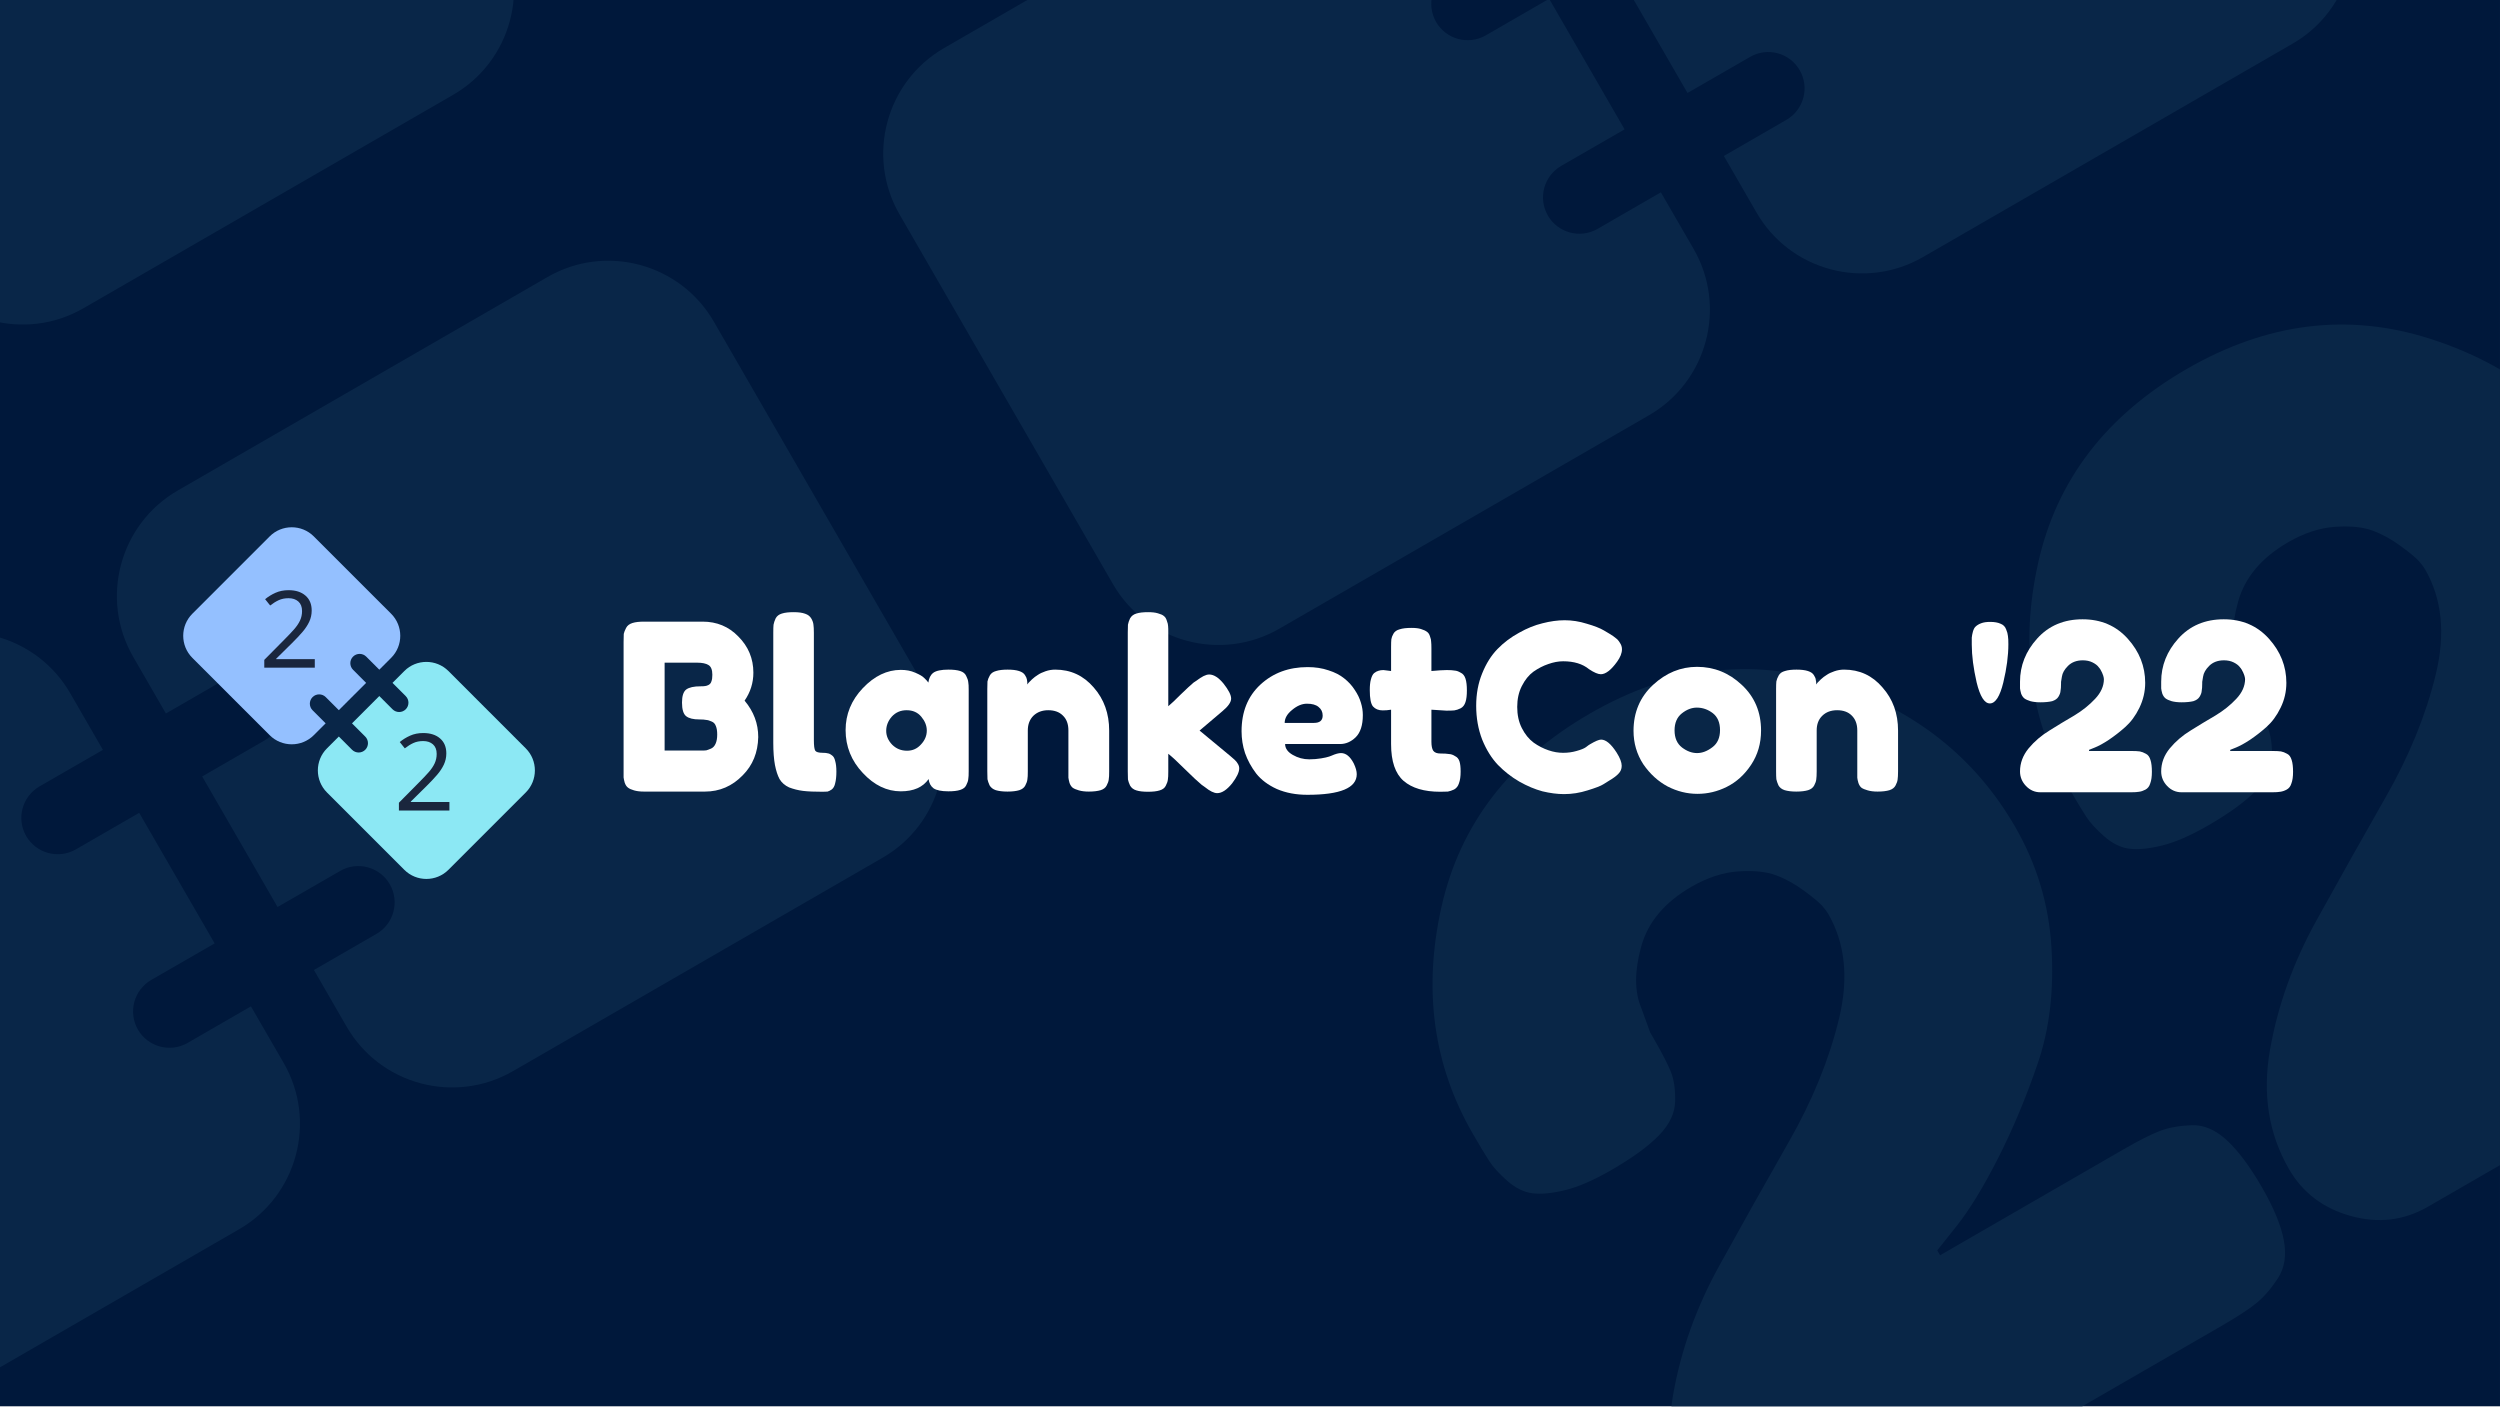
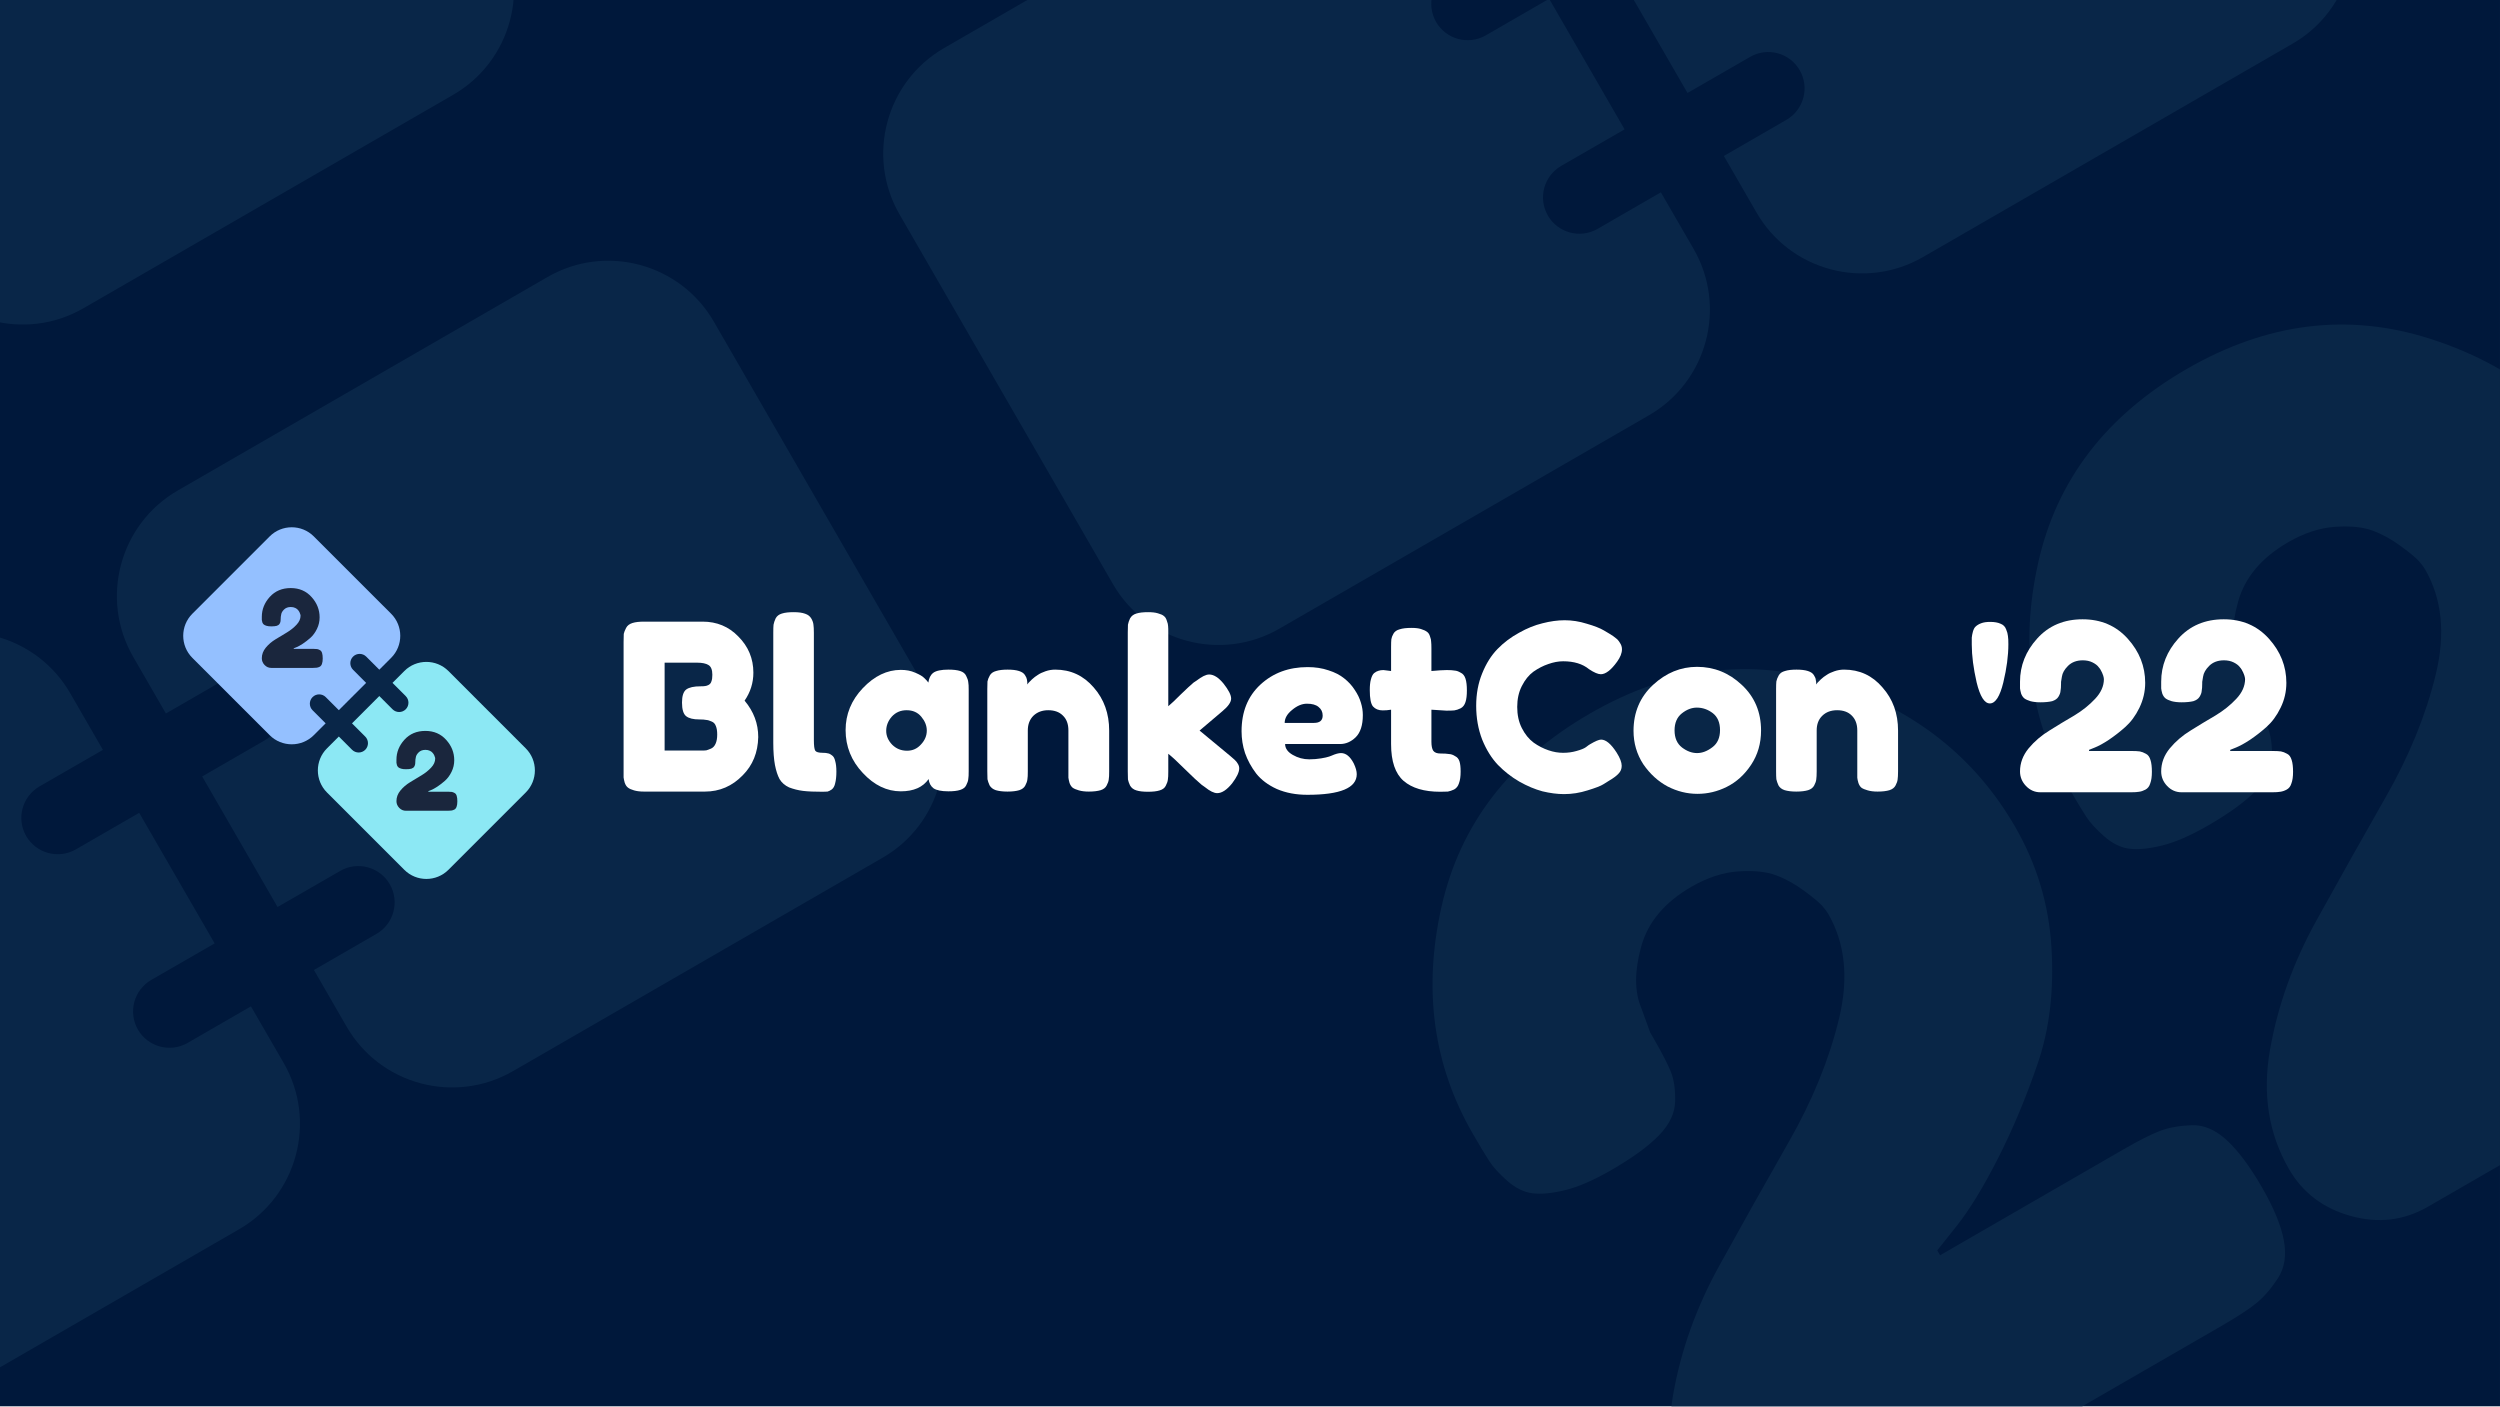
<svg xmlns="http://www.w3.org/2000/svg" width="100%" height="100%" viewBox="0 0 1920 1080" version="1.1" xml:space="preserve" style="fill-rule:evenodd;clip-rule:evenodd;stroke-linejoin:round;stroke-miterlimit:2;">
  <g transform="matrix(1,0,0,1,0,-9600)">
    <g id="bc22-background-lockup" transform="matrix(1.78857,0,0,2.07692,2.06057e-13,6793.58)">
      <rect x="0" y="1351.24" width="1073.48" height="520" style="fill:rgb(0,24,59);" />
      <clipPath id="_clip1">
        <rect x="0" y="1351.24" width="1073.48" height="520" />
      </clipPath>
      <g clip-path="url(#_clip1)">
        <g transform="matrix(0.965926,0.222886,-0.300545,0.965926,571.562,-342.766)">
          <g transform="matrix(2.31208e-16,3.25169,-3.77592,1.99109e-16,441.598,1332.51)">
            <path d="M104.25,69.91L98.99,75.17L93.18,69.36C91.57,67.75 88.95,67.75 87.34,69.36C85.72,70.98 85.72,73.59 87.34,75.21L93.14,81.02L81.02,93.14L75.21,87.33C73.6,85.72 70.98,85.72 69.37,87.33C67.75,88.95 67.75,91.56 69.37,93.18L75.17,98.98L69.91,104.24C64.51,109.64 55.73,109.64 50.33,104.24L16,69.91C10.6,64.51 10.6,55.73 16,50.33L50.33,16C55.73,10.6 64.51,10.6 69.91,16L104.24,50.33C109.64,55.73 109.65,64.51 104.25,69.91Z" style="fill:rgb(140,232,244);fill-opacity:0.07;fill-rule:nonzero;" />
          </g>
          <g transform="matrix(2.31208e-16,3.25169,-3.77592,1.99109e-16,441.598,1332.51)">
            <path d="M164,129.67L129.67,164C124.27,169.4 115.49,169.4 110.09,164L75.76,129.67C70.36,124.27 70.36,115.49 75.76,110.09L81.02,104.83L86.9,110.72C87.71,111.52 88.77,111.93 89.83,111.93C90.89,111.93 91.94,111.52 92.75,110.72C94.36,109.1 94.36,106.48 92.75,104.87L86.87,98.99L98.99,86.86L104.87,92.75C105.68,93.55 106.74,93.96 107.8,93.96C108.86,93.96 109.91,93.55 110.72,92.75C112.33,91.13 112.33,88.51 110.72,86.9L104.84,81.02L110.09,75.76C115.49,70.36 124.27,70.36 129.67,75.76L164,110.09C169.4,115.49 169.4,124.27 164,129.67Z" style="fill:rgb(140,232,244);fill-opacity:0.07;fill-rule:nonzero;" />
          </g>
        </g>
        <g transform="matrix(1.32139,0.304908,-0.411146,1.32139,586.691,-619.983)">
          <g transform="matrix(1.69012e-16,2.37697,-2.76017,1.45547e-16,400.28,1483.44)">
            <path d="M104.25,69.91L98.99,75.17L93.18,69.36C91.57,67.75 88.95,67.75 87.34,69.36C85.72,70.98 85.72,73.59 87.34,75.21L93.14,81.02L81.02,93.14L75.21,87.33C73.6,85.72 70.98,85.72 69.37,87.33C67.75,88.95 67.75,91.56 69.37,93.18L75.17,98.98L69.91,104.24C64.51,109.64 55.73,109.64 50.33,104.24L16,69.91C10.6,64.51 10.6,55.73 16,50.33L50.33,16C55.73,10.6 64.51,10.6 69.91,16L104.24,50.33C109.64,55.73 109.65,64.51 104.25,69.91Z" style="fill:rgb(140,232,244);fill-opacity:0.07;fill-rule:nonzero;" />
          </g>
          <g transform="matrix(1.69012e-16,2.37697,-2.76017,1.45547e-16,400.28,1483.44)">
            <path d="M164,129.67L129.67,164C124.27,169.4 115.49,169.4 110.09,164L75.76,129.67C70.36,124.27 70.36,115.49 75.76,110.09L81.02,104.83L86.9,110.72C87.71,111.52 88.77,111.93 89.83,111.93C90.89,111.93 91.94,111.52 92.75,110.72C94.36,109.1 94.36,106.48 92.75,104.87L86.87,98.99L98.99,86.86L104.87,92.75C105.68,93.55 106.74,93.96 107.8,93.96C108.86,93.96 109.91,93.55 110.72,92.75C112.33,91.13 112.33,88.51 110.72,86.9L104.84,81.02L110.09,75.76C115.49,70.36 124.27,70.36 129.67,75.76L164,110.09C169.4,115.49 169.4,124.27 164,129.67Z" style="fill:rgb(140,232,244);fill-opacity:0.07;fill-rule:nonzero;" />
          </g>
        </g>
        <g transform="matrix(1.32139,0.304908,-0.411146,1.32139,1192.11,-920.995)">
          <g transform="matrix(1.69012e-16,2.37697,-2.76017,1.45547e-16,400.28,1483.44)">
            <path d="M104.25,69.91L98.99,75.17L93.18,69.36C91.57,67.75 88.95,67.75 87.34,69.36C85.72,70.98 85.72,73.59 87.34,75.21L93.14,81.02L81.02,93.14L75.21,87.33C73.6,85.72 70.98,85.72 69.37,87.33C67.75,88.95 67.75,91.56 69.37,93.18L75.17,98.98L69.91,104.24C64.51,109.64 55.73,109.64 50.33,104.24L16,69.91C10.6,64.51 10.6,55.73 16,50.33L50.33,16C55.73,10.6 64.51,10.6 69.91,16L104.24,50.33C109.64,55.73 109.65,64.51 104.25,69.91Z" style="fill:rgb(140,232,244);fill-opacity:0.07;fill-rule:nonzero;" />
          </g>
          <g transform="matrix(1.69012e-16,2.37697,-2.76017,1.45547e-16,400.28,1483.44)">
            <path d="M164,129.67L129.67,164C124.27,169.4 115.49,169.4 110.09,164L75.76,129.67C70.36,124.27 70.36,115.49 75.76,110.09L81.02,104.83L86.9,110.72C87.71,111.52 88.77,111.93 89.83,111.93C90.89,111.93 91.94,111.52 92.75,110.72C94.36,109.1 94.36,106.48 92.75,104.87L86.87,98.99L98.99,86.86L104.87,92.75C105.68,93.55 106.74,93.96 107.8,93.96C108.86,93.96 109.91,93.55 110.72,92.75C112.33,91.13 112.33,88.51 110.72,86.9L104.84,81.02L110.09,75.76C115.49,70.36 124.27,70.36 129.67,75.76L164,110.09C169.4,115.49 169.4,124.27 164,129.67Z" style="fill:rgb(140,232,244);fill-opacity:0.07;fill-rule:nonzero;" />
          </g>
        </g>
        <g transform="matrix(9.03263,-4.49097,5.1255,7.64509,737.301,1948.26)">
          <path d="M24.04,-8.362C24.8,-8.362 25.37,-8.33 25.75,-8.267C26.131,-8.203 26.542,-8.053 26.986,-7.815C27.429,-7.578 27.746,-7.15 27.936,-6.533C28.126,-5.915 28.221,-5.099 28.221,-4.086C28.221,-3.104 28.118,-2.312 27.912,-1.71C27.706,-1.109 27.374,-0.689 26.914,-0.451C26.455,-0.214 26.028,-0.063 25.632,0C25.236,0.063 24.674,0.095 23.945,0.095L5.369,0.095C4.228,0.095 3.247,-0.333 2.423,-1.188C1.6,-2.043 1.188,-3.041 1.188,-4.181C1.188,-5.891 1.782,-7.467 2.969,-8.908C4.157,-10.349 5.59,-11.585 7.269,-12.614C8.948,-13.643 10.626,-14.657 12.305,-15.655C13.984,-16.652 15.417,-17.785 16.605,-19.052C17.792,-20.318 18.386,-21.665 18.386,-23.09C18.386,-23.185 18.371,-23.319 18.339,-23.494C18.307,-23.668 18.196,-23.977 18.006,-24.42C17.816,-24.864 17.587,-25.252 17.317,-25.584C17.048,-25.917 16.629,-26.226 16.058,-26.511C15.488,-26.796 14.823,-26.938 14.063,-26.938C12.796,-26.938 11.79,-26.566 11.046,-25.822C10.302,-25.077 9.882,-24.341 9.787,-23.612L9.597,-22.52L9.597,-22.235C9.597,-21.538 9.573,-21.015 9.526,-20.667C9.478,-20.318 9.328,-19.93 9.074,-19.503C8.821,-19.075 8.393,-18.774 7.792,-18.6C7.19,-18.426 6.382,-18.339 5.369,-18.339C4.545,-18.339 3.864,-18.418 3.326,-18.576C2.787,-18.735 2.376,-18.925 2.09,-19.147C1.805,-19.368 1.592,-19.693 1.449,-20.12C1.307,-20.548 1.227,-20.912 1.212,-21.213C1.196,-21.514 1.188,-21.965 1.188,-22.567C1.188,-25.861 2.368,-28.815 4.727,-31.428C7.087,-34.041 10.183,-35.347 14.015,-35.347C17.816,-35.347 20.904,-34.025 23.28,-31.38C25.655,-28.736 26.843,-25.719 26.843,-22.33C26.843,-20.524 26.447,-18.814 25.655,-17.199C24.864,-15.583 23.905,-14.277 22.781,-13.279C21.657,-12.281 20.532,-11.41 19.408,-10.666C18.283,-9.922 17.325,-9.391 16.533,-9.074L15.346,-8.599L15.346,-8.362L24.04,-8.362Z" style="fill:rgb(9,38,71);fill-rule:nonzero;" />
        </g>
        <g transform="matrix(9.03263,-4.49097,5.1255,7.64509,993.571,1820.84)">
          <path d="M24.04,-8.362C24.8,-8.362 25.37,-8.33 25.75,-8.267C26.131,-8.203 26.542,-8.053 26.986,-7.815C27.429,-7.578 27.746,-7.15 27.936,-6.533C28.126,-5.915 28.221,-5.099 28.221,-4.086C28.221,-3.104 28.118,-2.312 27.912,-1.71C27.706,-1.109 27.374,-0.689 26.914,-0.451C26.455,-0.214 26.028,-0.063 25.632,0C25.236,0.063 24.674,0.095 23.945,0.095L5.369,0.095C4.228,0.095 3.247,-0.333 2.423,-1.188C1.6,-2.043 1.188,-3.041 1.188,-4.181C1.188,-5.891 1.782,-7.467 2.969,-8.908C4.157,-10.349 5.59,-11.585 7.269,-12.614C8.948,-13.643 10.626,-14.657 12.305,-15.655C13.984,-16.652 15.417,-17.785 16.605,-19.052C17.792,-20.318 18.386,-21.665 18.386,-23.09C18.386,-23.185 18.371,-23.319 18.339,-23.494C18.307,-23.668 18.196,-23.977 18.006,-24.42C17.816,-24.864 17.587,-25.252 17.317,-25.584C17.048,-25.917 16.629,-26.226 16.058,-26.511C15.488,-26.796 14.823,-26.938 14.063,-26.938C12.796,-26.938 11.79,-26.566 11.046,-25.822C10.302,-25.077 9.882,-24.341 9.787,-23.612L9.597,-22.52L9.597,-22.235C9.597,-21.538 9.573,-21.015 9.526,-20.667C9.478,-20.318 9.328,-19.93 9.074,-19.503C8.821,-19.075 8.393,-18.774 7.792,-18.6C7.19,-18.426 6.382,-18.339 5.369,-18.339C4.545,-18.339 3.864,-18.418 3.326,-18.576C2.787,-18.735 2.376,-18.925 2.09,-19.147C1.805,-19.368 1.592,-19.693 1.449,-20.12C1.307,-20.548 1.227,-20.912 1.212,-21.213C1.196,-21.514 1.188,-21.965 1.188,-22.567C1.188,-25.861 2.368,-28.815 4.727,-31.428C7.087,-34.041 10.183,-35.347 14.015,-35.347C17.816,-35.347 20.904,-34.025 23.28,-31.38C25.655,-28.736 26.843,-25.719 26.843,-22.33C26.843,-20.524 26.447,-18.814 25.655,-17.199C24.864,-15.583 23.905,-14.277 22.781,-13.279C21.657,-12.281 20.532,-11.41 19.408,-10.666C18.283,-9.922 17.325,-9.391 16.533,-9.074L15.346,-8.599L15.346,-8.362L24.04,-8.362Z" style="fill:rgb(9,38,71);fill-rule:nonzero;" />
        </g>
        <g id="bc22-lockup-transparent" transform="matrix(1.01015,0,0,0.83305,56.9337,1527.93)">
          <rect x="0" y="0" width="949.973" height="200" style="fill:none;" />
          <clipPath id="_clip2">
            <rect x="0" y="0" width="949.973" height="200" />
          </clipPath>
          <g clip-path="url(#_clip2)">
            <g id="Icon" transform="matrix(0.957634,0,0,1,-40.722,-42.5238)">
              <rect x="42.524" y="42.524" width="200" height="200" style="fill:none;" />
              <g transform="matrix(1,0,0,1,53.0471,52.5238)">
                <path d="M104.25,69.91L98.99,75.17L93.18,69.36C91.57,67.75 88.95,67.75 87.34,69.36C85.72,70.98 85.72,73.59 87.34,75.21L93.14,81.02L81.02,93.14L75.21,87.33C73.6,85.72 70.98,85.72 69.37,87.33C67.75,88.95 67.75,91.56 69.37,93.18L75.17,98.98L69.91,104.24C64.51,109.64 55.73,109.64 50.33,104.24L16,69.91C10.6,64.51 10.6,55.73 16,50.33L50.33,16C55.73,10.6 64.51,10.6 69.91,16L104.24,50.33C109.64,55.73 109.65,64.51 104.25,69.91Z" style="fill:rgb(148,192,255);fill-rule:nonzero;" />
              </g>
              <g transform="matrix(1,0,0,1,53.0471,52.5238)">
                <path d="M164,129.67L129.67,164C124.27,169.4 115.49,169.4 110.09,164L75.76,129.67C70.36,124.27 70.36,115.49 75.76,110.09L81.02,104.83L86.9,110.72C87.71,111.52 88.77,111.93 89.83,111.93C90.89,111.93 91.94,111.52 92.75,110.72C94.36,109.1 94.36,106.48 92.75,104.87L86.87,98.99L98.99,86.86L104.87,92.75C105.68,93.55 106.74,93.96 107.8,93.96C108.86,93.96 109.91,93.55 110.72,92.75C112.33,91.13 112.33,88.51 110.72,86.9L104.84,81.02L110.09,75.76C115.49,70.36 124.27,70.36 129.67,75.76L164,110.09C169.4,115.49 169.4,124.27 164,129.67Z" style="fill:rgb(140,232,244);fill-rule:nonzero;" />
              </g>
              <g transform="matrix(1,0,0,1,98.6971,126.804)">
-                 <text x="0px" y="0px" style="font-family:'FredokaOne-Regular', 'Fredoka One';font-size:47.51px;fill:rgb(26,38,61);">2</text>
+                 <path d="M24.04,-8.362C24.8,-8.362 25.37,-8.33 25.75,-8.267C26.131,-8.203 26.542,-8.045 26.986,-7.792C27.429,-7.57 27.746,-7.142 27.936,-6.509C28.126,-5.907 28.221,-5.099 28.221,-4.086C28.221,-3.104 28.11,-2.312 27.888,-1.71C27.698,-1.109 27.366,-0.681 26.891,-0.428C26.447,-0.206 26.02,-0.063 25.608,0C25.228,0.063 24.674,0.095 23.945,0.095L5.369,0.095C4.228,0.095 3.247,-0.333 2.423,-1.188C1.6,-2.043 1.188,-3.041 1.188,-4.181C1.188,-5.891 1.774,-7.459 2.946,-8.884C4.149,-10.341 5.59,-11.577 7.269,-12.59C8.948,-13.635 10.626,-14.649 12.305,-15.631C13.984,-16.644 15.409,-17.785 16.581,-19.052C17.785,-20.318 18.386,-21.665 18.386,-23.09C18.386,-23.185 18.371,-23.312 18.339,-23.47C18.307,-23.66 18.196,-23.977 18.006,-24.42C17.816,-24.864 17.579,-25.244 17.294,-25.56C17.04,-25.909 16.629,-26.226 16.058,-26.511C15.488,-26.796 14.823,-26.938 14.063,-26.938C12.796,-26.938 11.782,-26.558 11.022,-25.798C10.294,-25.069 9.882,-24.341 9.787,-23.612L9.597,-22.52L9.597,-22.235C9.597,-21.538 9.565,-21.015 9.502,-20.667C9.47,-20.318 9.328,-19.923 9.074,-19.479C8.821,-19.067 8.393,-18.766 7.792,-18.576C7.19,-18.418 6.382,-18.339 5.369,-18.339C4.545,-18.339 3.864,-18.418 3.326,-18.576C2.787,-18.735 2.375,-18.925 2.09,-19.147C1.805,-19.368 1.584,-19.685 1.425,-20.097C1.299,-20.54 1.219,-20.904 1.188,-21.189L1.188,-22.567C1.188,-25.861 2.36,-28.807 4.703,-31.404C7.079,-34.033 10.183,-35.347 14.015,-35.347C17.816,-35.347 20.904,-34.017 23.28,-31.357C25.655,-28.728 26.843,-25.719 26.843,-22.33C26.843,-20.524 26.447,-18.814 25.655,-17.199C24.864,-15.583 23.898,-14.269 22.757,-13.255C21.649,-12.273 20.524,-11.402 19.384,-10.642C18.276,-9.914 17.325,-9.391 16.533,-9.074L15.346,-8.599L15.346,-8.362L24.04,-8.362Z" style="fill:rgb(26,38,61);fill-rule:nonzero;" />
              </g>
              <g transform="matrix(1,0,0,1,158.457,190.214)">
-                 <text x="0px" y="0px" style="font-family:'FredokaOne-Regular', 'Fredoka One';font-size:47.51px;fill:rgb(26,38,61);">2</text>
+                 <path d="M24.04,-8.362C24.8,-8.362 25.37,-8.33 25.75,-8.267C26.131,-8.203 26.542,-8.045 26.986,-7.792C27.429,-7.57 27.746,-7.142 27.936,-6.509C28.126,-5.907 28.221,-5.099 28.221,-4.086C28.221,-3.104 28.11,-2.312 27.888,-1.71C27.698,-1.109 27.366,-0.681 26.891,-0.428C26.447,-0.206 26.02,-0.063 25.608,0C25.228,0.063 24.674,0.095 23.945,0.095L5.369,0.095C4.228,0.095 3.247,-0.333 2.423,-1.188C1.6,-2.043 1.188,-3.041 1.188,-4.181C1.188,-5.891 1.774,-7.459 2.946,-8.884C4.149,-10.341 5.59,-11.577 7.269,-12.59C8.948,-13.635 10.626,-14.649 12.305,-15.631C13.984,-16.644 15.409,-17.785 16.581,-19.052C17.785,-20.318 18.386,-21.665 18.386,-23.09C18.386,-23.185 18.371,-23.312 18.339,-23.47C18.307,-23.66 18.196,-23.977 18.006,-24.42C17.816,-24.864 17.579,-25.244 17.294,-25.56C17.04,-25.909 16.629,-26.226 16.058,-26.511C15.488,-26.796 14.823,-26.938 14.063,-26.938C12.796,-26.938 11.782,-26.558 11.022,-25.798C10.294,-25.069 9.882,-24.341 9.787,-23.612L9.597,-22.52L9.597,-22.235C9.597,-21.538 9.565,-21.015 9.502,-20.667C9.47,-20.318 9.328,-19.923 9.074,-19.479C8.821,-19.067 8.393,-18.766 7.792,-18.576C7.19,-18.418 6.382,-18.339 5.369,-18.339C4.545,-18.339 3.864,-18.418 3.326,-18.576C2.787,-18.735 2.375,-18.925 2.09,-19.147C1.805,-19.368 1.584,-19.685 1.425,-20.097C1.299,-20.54 1.219,-20.904 1.188,-21.189L1.188,-22.567C1.188,-25.861 2.36,-28.807 4.703,-31.404C7.079,-34.033 10.183,-35.347 14.015,-35.347C17.816,-35.347 20.904,-34.017 23.28,-31.357C25.655,-28.728 26.843,-25.719 26.843,-22.33C26.843,-20.524 26.447,-18.814 25.655,-17.199C24.864,-15.583 23.898,-14.269 22.757,-13.255C21.649,-12.273 20.524,-11.402 19.384,-10.642C18.276,-9.914 17.325,-9.391 16.533,-9.074L15.346,-8.599L15.346,-8.362L24.04,-8.362Z" style="fill:rgb(26,38,61);fill-rule:nonzero;" />
              </g>
            </g>
            <g transform="matrix(3.69516,0,0,3.85863,-9077.52,-9736.08)">
              <path d="M2527,2548.83C2528.05,2550.08 2528.57,2551.47 2528.57,2553.02C2528.53,2554.8 2527.94,2556.26 2526.78,2557.42C2525.58,2558.66 2524.13,2559.29 2522.44,2559.29L2515.42,2559.29C2514.96,2559.29 2514.58,2559.24 2514.28,2559.15C2513.97,2559.06 2513.74,2558.96 2513.58,2558.83C2513.42,2558.71 2513.3,2558.52 2513.21,2558.27C2513.14,2558.02 2513.1,2557.82 2513.08,2557.66L2513.08,2542.09C2513.08,2541.66 2513.09,2541.35 2513.1,2541.15C2513.14,2540.96 2513.23,2540.73 2513.37,2540.46C2513.51,2540.19 2513.75,2540.01 2514.09,2539.9C2514.43,2539.79 2514.88,2539.74 2515.45,2539.74L2522.17,2539.74C2523.81,2539.74 2525.18,2540.31 2526.28,2541.45C2527.43,2542.6 2528.01,2543.99 2528.01,2545.61C2528.01,2546.78 2527.67,2547.86 2527,2548.83ZM2523.85,2552.73C2523.85,2552.32 2523.8,2551.99 2523.69,2551.74C2523.6,2551.49 2523.44,2551.32 2523.21,2551.23C2522.98,2551.13 2522.78,2551.06 2522.6,2551.05C2522.42,2551.01 2522.15,2550.99 2521.8,2550.99C2521.1,2550.99 2520.6,2550.87 2520.28,2550.62C2519.96,2550.37 2519.8,2549.85 2519.8,2549.05C2519.8,2548.3 2519.96,2547.8 2520.28,2547.55C2520.62,2547.3 2521.17,2547.18 2521.93,2547.18C2522.16,2547.18 2522.34,2547.17 2522.46,2547.15C2522.59,2547.14 2522.72,2547.09 2522.86,2547.02C2523.02,2546.93 2523.13,2546.8 2523.18,2546.62C2523.26,2546.42 2523.29,2546.17 2523.29,2545.85C2523.29,2545.28 2523.14,2544.9 2522.84,2544.73C2522.55,2544.55 2522.12,2544.46 2521.53,2544.46L2517.8,2544.46L2517.8,2554.57L2522.17,2554.57C2522.35,2554.57 2522.5,2554.56 2522.62,2554.54C2522.75,2554.5 2522.92,2554.44 2523.13,2554.35C2523.36,2554.25 2523.54,2554.06 2523.66,2553.79C2523.79,2553.51 2523.85,2553.15 2523.85,2552.73Z" style="fill:white;fill-rule:nonzero;" />
              <path d="M2530.3,2540.99C2530.3,2540.58 2530.31,2540.28 2530.33,2540.09C2530.37,2539.87 2530.45,2539.63 2530.57,2539.37C2530.71,2539.1 2530.95,2538.91 2531.29,2538.81C2531.63,2538.7 2532.08,2538.65 2532.65,2538.65C2533.2,2538.65 2533.64,2538.71 2533.96,2538.83C2534.3,2538.94 2534.53,2539.13 2534.68,2539.39C2534.82,2539.64 2534.9,2539.87 2534.92,2540.09C2534.95,2540.3 2534.97,2540.61 2534.97,2541.02L2534.97,2553.37C2534.97,2554.01 2535.02,2554.41 2535.13,2554.59C2535.24,2554.75 2535.53,2554.83 2536.01,2554.83C2536.26,2554.83 2536.45,2554.85 2536.57,2554.89C2536.7,2554.9 2536.85,2554.97 2537.02,2555.1C2537.22,2555.22 2537.35,2555.45 2537.42,2555.77C2537.51,2556.07 2537.56,2556.48 2537.56,2556.99C2537.56,2557.54 2537.51,2557.99 2537.42,2558.33C2537.35,2558.66 2537.22,2558.9 2537.02,2559.05C2536.85,2559.17 2536.69,2559.25 2536.54,2559.29C2536.42,2559.3 2536.23,2559.31 2535.98,2559.31C2535.04,2559.31 2534.29,2559.28 2533.72,2559.21C2533.15,2559.14 2532.62,2559 2532.12,2558.81C2531.64,2558.59 2531.27,2558.27 2531.02,2557.85C2530.79,2557.42 2530.62,2556.88 2530.49,2556.22C2530.37,2555.56 2530.3,2554.72 2530.3,2553.69L2530.3,2540.99Z" style="fill:white;fill-rule:nonzero;" />
              <path d="M2550.46,2545.26C2551.01,2545.26 2551.46,2545.31 2551.8,2545.42C2552.14,2545.53 2552.37,2545.71 2552.49,2545.98C2552.63,2546.25 2552.71,2546.49 2552.73,2546.7C2552.77,2546.89 2552.78,2547.2 2552.78,2547.61L2552.78,2556.94C2552.78,2557.35 2552.77,2557.66 2552.73,2557.87C2552.71,2558.07 2552.63,2558.3 2552.49,2558.57C2552.37,2558.82 2552.14,2558.99 2551.8,2559.1C2551.46,2559.21 2551.01,2559.26 2550.44,2559.26C2549.64,2559.26 2549.07,2559.14 2548.73,2558.91C2548.41,2558.66 2548.22,2558.31 2548.17,2557.85C2547.51,2558.79 2546.45,2559.26 2544.97,2559.26C2543.37,2559.26 2541.91,2558.56 2540.6,2557.15C2539.28,2555.75 2538.62,2554.1 2538.62,2552.22C2538.62,2550.39 2539.28,2548.78 2540.6,2547.39C2541.93,2545.99 2543.39,2545.29 2544.97,2545.29C2545.58,2545.29 2546.13,2545.39 2546.62,2545.61C2547.12,2545.82 2547.47,2546.02 2547.66,2546.22C2547.86,2546.4 2548.02,2546.58 2548.14,2546.75C2548.2,2546.26 2548.38,2545.88 2548.7,2545.63C2549.04,2545.38 2549.63,2545.26 2550.46,2545.26ZM2545.69,2554.59C2546.33,2554.59 2546.86,2554.35 2547.29,2553.87C2547.74,2553.39 2547.96,2552.86 2547.96,2552.27C2547.96,2551.7 2547.74,2551.17 2547.32,2550.67C2546.91,2550.18 2546.35,2549.93 2545.64,2549.93C2544.94,2549.93 2544.38,2550.18 2543.93,2550.67C2543.5,2551.17 2543.29,2551.71 2543.29,2552.3C2543.29,2552.89 2543.52,2553.42 2543.98,2553.9C2544.45,2554.36 2545.01,2554.59 2545.69,2554.59Z" style="fill:white;fill-rule:nonzero;" />
              <path d="M2562.73,2545.26C2564.51,2545.26 2565.98,2545.94 2567.16,2547.31C2568.35,2548.66 2568.94,2550.32 2568.94,2552.27L2568.94,2556.97C2568.94,2557.38 2568.93,2557.69 2568.89,2557.9C2568.87,2558.1 2568.79,2558.33 2568.65,2558.59C2568.53,2558.84 2568.3,2559.02 2567.96,2559.13C2567.62,2559.23 2567.17,2559.29 2566.6,2559.29C2566.14,2559.29 2565.75,2559.24 2565.45,2559.15C2565.15,2559.06 2564.92,2558.97 2564.76,2558.86C2564.6,2558.74 2564.47,2558.55 2564.38,2558.3C2564.31,2558.05 2564.27,2557.85 2564.25,2557.69L2564.25,2552.25C2564.25,2551.52 2564.04,2550.95 2563.61,2550.54C2563.2,2550.13 2562.64,2549.93 2561.93,2549.93C2561.24,2549.93 2560.67,2550.14 2560.22,2550.57C2559.8,2550.99 2559.58,2551.55 2559.58,2552.25L2559.58,2556.97C2559.58,2557.38 2559.57,2557.69 2559.53,2557.9C2559.51,2558.1 2559.43,2558.33 2559.29,2558.59C2559.17,2558.84 2558.93,2559.02 2558.6,2559.13C2558.26,2559.23 2557.81,2559.29 2557.24,2559.29C2556.69,2559.29 2556.24,2559.23 2555.9,2559.13C2555.57,2559.02 2555.33,2558.83 2555.18,2558.57C2555.06,2558.3 2554.98,2558.07 2554.94,2557.87C2554.93,2557.66 2554.92,2557.35 2554.92,2556.94L2554.92,2547.5C2554.92,2547.11 2554.93,2546.82 2554.94,2546.62C2554.98,2546.41 2555.07,2546.18 2555.21,2545.93C2555.35,2545.68 2555.59,2545.51 2555.93,2545.42C2556.27,2545.31 2556.71,2545.26 2557.26,2545.26C2557.8,2545.26 2558.23,2545.31 2558.57,2545.42C2558.91,2545.53 2559.14,2545.69 2559.26,2545.9C2559.39,2546.1 2559.46,2546.26 2559.48,2546.41C2559.51,2546.55 2559.53,2546.74 2559.53,2546.97C2559.57,2546.91 2559.61,2546.85 2559.66,2546.78C2559.74,2546.71 2559.87,2546.58 2560.06,2546.38C2560.28,2546.18 2560.5,2546.01 2560.73,2545.87C2560.96,2545.71 2561.26,2545.57 2561.61,2545.45C2561.98,2545.32 2562.36,2545.26 2562.73,2545.26Z" style="fill:white;fill-rule:nonzero;" />
              <path d="M2579.34,2552.27L2582.89,2555.21C2583.12,2555.4 2583.29,2555.55 2583.4,2555.66C2583.52,2555.77 2583.64,2555.91 2583.74,2556.09C2583.85,2556.26 2583.9,2556.44 2583.9,2556.62C2583.9,2557.05 2583.63,2557.62 2583.08,2558.35C2582.47,2559.1 2581.9,2559.47 2581.37,2559.47C2581,2559.47 2580.53,2559.24 2579.96,2558.78L2579.85,2558.7L2579.58,2558.51C2579.18,2558.18 2578.54,2557.59 2577.69,2556.75C2576.84,2555.9 2576.19,2555.3 2575.74,2554.94L2575.74,2556.99C2575.74,2557.4 2575.73,2557.71 2575.69,2557.93C2575.67,2558.12 2575.59,2558.35 2575.45,2558.62C2575.33,2558.87 2575.1,2559.05 2574.76,2559.15C2574.42,2559.26 2573.97,2559.31 2573.4,2559.31C2572.85,2559.31 2572.4,2559.26 2572.06,2559.15C2571.73,2559.05 2571.49,2558.86 2571.34,2558.59C2571.22,2558.33 2571.14,2558.1 2571.1,2557.9C2571.09,2557.69 2571.08,2557.38 2571.08,2556.97L2571.08,2540.99C2571.08,2540.58 2571.09,2540.28 2571.1,2540.09C2571.14,2539.87 2571.22,2539.63 2571.34,2539.37C2571.49,2539.1 2571.73,2538.91 2572.06,2538.81C2572.4,2538.7 2572.86,2538.65 2573.42,2538.65C2573.87,2538.65 2574.24,2538.69 2574.54,2538.78C2574.86,2538.87 2575.1,2538.97 2575.24,2539.1C2575.4,2539.22 2575.51,2539.41 2575.58,2539.66C2575.67,2539.89 2575.72,2540.1 2575.72,2540.27C2575.74,2540.43 2575.74,2540.68 2575.74,2541.02L2575.74,2549.47C2576.06,2549.21 2576.54,2548.75 2577.18,2548.11C2577.84,2547.47 2578.33,2547.02 2578.65,2546.75L2578.97,2546.54C2579.59,2546.06 2580.08,2545.82 2580.44,2545.82C2580.97,2545.82 2581.52,2546.17 2582.09,2546.86C2582.68,2547.61 2582.97,2548.18 2582.97,2548.59C2582.97,2549 2582.64,2549.48 2581.98,2550.03L2579.34,2552.27Z" style="fill:white;fill-rule:nonzero;" />
              <path d="M2598.12,2550.49C2598.12,2551.66 2597.84,2552.51 2597.29,2553.05C2596.76,2553.56 2596.16,2553.82 2595.5,2553.82L2589.18,2553.82C2589.18,2554.32 2589.48,2554.74 2590.06,2555.07C2590.65,2555.41 2591.28,2555.58 2591.96,2555.58C2592.44,2555.58 2592.89,2555.54 2593.32,2555.47C2593.74,2555.4 2594.05,2555.33 2594.25,2555.26L2594.54,2555.15C2594.97,2554.96 2595.33,2554.86 2595.61,2554.86C2596.18,2554.86 2596.67,2555.26 2597.08,2556.06C2597.31,2556.54 2597.42,2556.95 2597.42,2557.29C2597.42,2558.87 2595.53,2559.66 2591.74,2559.66C2590.43,2559.66 2589.26,2559.44 2588.22,2558.99C2587.21,2558.53 2586.42,2557.93 2585.85,2557.21C2585.28,2556.46 2584.86,2555.68 2584.57,2554.86C2584.3,2554.04 2584.17,2553.21 2584.17,2552.35C2584.17,2550.11 2584.89,2548.33 2586.33,2546.99C2587.79,2545.64 2589.6,2544.97 2591.77,2544.97C2592.64,2544.97 2593.44,2545.09 2594.17,2545.34C2594.9,2545.57 2595.5,2545.88 2595.98,2546.27C2596.46,2546.65 2596.86,2547.08 2597.18,2547.58C2597.52,2548.08 2597.76,2548.58 2597.9,2549.07C2598.05,2549.55 2598.12,2550.02 2598.12,2550.49ZM2592.49,2551.39C2593.17,2551.39 2593.5,2551.11 2593.5,2550.54C2593.5,2550.13 2593.34,2549.8 2593.02,2549.55C2592.72,2549.3 2592.28,2549.18 2591.69,2549.18C2591.12,2549.18 2590.55,2549.42 2589.98,2549.9C2589.41,2550.36 2589.13,2550.86 2589.13,2551.39L2592.49,2551.39Z" style="fill:white;fill-rule:nonzero;" />
              <path d="M2607.74,2549.98L2606.01,2549.87L2606.01,2553.55C2606.01,2554.03 2606.08,2554.38 2606.22,2554.59C2606.38,2554.81 2606.66,2554.91 2607.05,2554.91C2607.49,2554.91 2607.82,2554.93 2608.04,2554.97C2608.27,2554.98 2608.5,2555.06 2608.73,2555.21C2608.98,2555.33 2609.15,2555.53 2609.24,2555.82C2609.33,2556.1 2609.37,2556.49 2609.37,2556.99C2609.37,2557.54 2609.31,2557.99 2609.18,2558.33C2609.08,2558.66 2608.89,2558.9 2608.62,2559.05C2608.36,2559.17 2608.12,2559.25 2607.9,2559.29C2607.71,2559.3 2607.41,2559.31 2607.02,2559.31C2605.18,2559.31 2603.77,2558.89 2602.81,2558.06C2601.85,2557.22 2601.37,2555.81 2601.37,2553.82L2601.37,2549.87C2601.03,2549.93 2600.71,2549.95 2600.41,2549.95C2599.93,2549.95 2599.56,2549.8 2599.29,2549.5C2599.04,2549.2 2598.92,2548.57 2598.92,2547.61C2598.92,2547.11 2598.96,2546.7 2599.05,2546.38C2599.14,2546.04 2599.26,2545.8 2599.42,2545.66C2599.6,2545.52 2599.77,2545.43 2599.93,2545.39C2600.09,2545.34 2600.28,2545.31 2600.49,2545.31L2601.37,2545.42L2601.37,2542.67C2601.37,2542.26 2601.38,2541.96 2601.4,2541.77C2601.43,2541.57 2601.51,2541.36 2601.64,2541.13C2601.78,2540.88 2602.02,2540.71 2602.36,2540.62C2602.7,2540.51 2603.15,2540.46 2603.72,2540.46C2604.16,2540.46 2604.53,2540.5 2604.81,2540.59C2605.11,2540.68 2605.34,2540.79 2605.5,2540.91C2605.66,2541.02 2605.78,2541.2 2605.85,2541.45C2605.94,2541.68 2605.98,2541.88 2605.98,2542.06C2606,2542.24 2606.01,2542.49 2606.01,2542.81L2606.01,2545.42C2606.79,2545.35 2607.38,2545.31 2607.77,2545.31C2608.18,2545.31 2608.48,2545.33 2608.68,2545.37C2608.89,2545.38 2609.12,2545.46 2609.37,2545.61C2609.64,2545.73 2609.82,2545.96 2609.93,2546.3C2610.04,2546.64 2610.09,2547.09 2610.09,2547.66C2610.09,2548.21 2610.04,2548.66 2609.93,2548.99C2609.82,2549.33 2609.64,2549.57 2609.37,2549.71C2609.1,2549.84 2608.86,2549.92 2608.65,2549.95C2608.45,2549.97 2608.15,2549.98 2607.74,2549.98Z" style="fill:white;fill-rule:nonzero;" />
              <path d="M2624.09,2553.95L2624.25,2553.85C2624.86,2553.49 2625.28,2553.31 2625.53,2553.31C2626.08,2553.31 2626.68,2553.81 2627.32,2554.81C2627.71,2555.43 2627.9,2555.93 2627.9,2556.33C2627.9,2556.68 2627.78,2556.98 2627.53,2557.23C2627.3,2557.48 2626.94,2557.75 2626.46,2558.03C2626.3,2558.14 2626.07,2558.28 2625.77,2558.46C2625.49,2558.64 2624.89,2558.87 2623.98,2559.15C2623.08,2559.44 2622.17,2559.58 2621.26,2559.58C2620.48,2559.58 2619.66,2559.47 2618.78,2559.26C2617.93,2559.03 2617.04,2558.66 2616.12,2558.14C2615.21,2557.61 2614.39,2556.97 2613.66,2556.22C2612.93,2555.45 2612.33,2554.49 2611.85,2553.31C2611.39,2552.12 2611.16,2550.82 2611.16,2549.42C2611.16,2548.05 2611.39,2546.81 2611.85,2545.69C2612.31,2544.55 2612.9,2543.62 2613.61,2542.89C2614.34,2542.14 2615.17,2541.52 2616.09,2541.02C2617.01,2540.5 2617.91,2540.14 2618.78,2539.93C2619.67,2539.7 2620.53,2539.58 2621.34,2539.58C2622.18,2539.58 2623.02,2539.71 2623.88,2539.98C2624.75,2540.23 2625.41,2540.49 2625.85,2540.75L2626.49,2541.13C2626.81,2541.32 2627.05,2541.49 2627.21,2541.63C2627.39,2541.76 2627.55,2541.93 2627.69,2542.17C2627.85,2542.4 2627.93,2542.65 2627.93,2542.91C2627.93,2543.36 2627.74,2543.84 2627.37,2544.35C2626.68,2545.31 2626.05,2545.79 2625.5,2545.79C2625.18,2545.79 2624.73,2545.6 2624.14,2545.21C2623.4,2544.6 2622.4,2544.3 2621.16,2544.3C2620.61,2544.3 2620.04,2544.41 2619.45,2544.62C2618.86,2544.82 2618.3,2545.11 2617.74,2545.5C2617.21,2545.89 2616.77,2546.44 2616.41,2547.15C2616.05,2547.86 2615.88,2548.66 2615.88,2549.55C2615.88,2550.46 2616.05,2551.27 2616.41,2551.98C2616.77,2552.69 2617.22,2553.25 2617.77,2553.66C2618.32,2554.05 2618.89,2554.34 2619.48,2554.54C2620.06,2554.74 2620.62,2554.83 2621.16,2554.83C2621.71,2554.83 2622.22,2554.76 2622.7,2554.62C2623.2,2554.48 2623.56,2554.34 2623.77,2554.19L2624.09,2553.95Z" style="fill:white;fill-rule:nonzero;" />
              <path d="M2636.57,2544.94C2638.53,2544.94 2640.24,2545.63 2641.72,2547.02C2643.19,2548.39 2643.93,2550.14 2643.93,2552.27C2643.93,2553.75 2643.55,2555.06 2642.78,2556.22C2642.02,2557.36 2641.09,2558.2 2639.98,2558.75C2638.9,2559.29 2637.78,2559.55 2636.62,2559.55C2635.43,2559.55 2634.29,2559.27 2633.18,2558.7C2632.08,2558.11 2631.15,2557.26 2630.38,2556.14C2629.64,2555 2629.26,2553.72 2629.26,2552.3C2629.26,2550.17 2630.01,2548.41 2631.5,2547.02C2633,2545.63 2634.69,2544.94 2636.57,2544.94ZM2634.84,2554.22C2635.41,2554.65 2635.98,2554.86 2636.57,2554.86C2637.16,2554.86 2637.74,2554.64 2638.33,2554.19C2638.92,2553.75 2639.21,2553.09 2639.21,2552.22C2639.21,2551.35 2638.93,2550.7 2638.38,2550.27C2637.83,2549.85 2637.22,2549.63 2636.54,2549.63C2635.94,2549.63 2635.36,2549.86 2634.81,2550.3C2634.26,2550.74 2633.98,2551.39 2633.98,2552.25C2633.98,2553.12 2634.27,2553.78 2634.84,2554.22Z" style="fill:white;fill-rule:nonzero;" />
              <path d="M2653.48,2545.26C2655.26,2545.26 2656.73,2545.94 2657.9,2547.31C2659.1,2548.66 2659.69,2550.32 2659.69,2552.27L2659.69,2556.97C2659.69,2557.38 2659.67,2557.69 2659.64,2557.9C2659.62,2558.1 2659.54,2558.33 2659.4,2558.59C2659.27,2558.84 2659.04,2559.02 2658.7,2559.13C2658.37,2559.23 2657.91,2559.29 2657.34,2559.29C2656.88,2559.29 2656.5,2559.24 2656.2,2559.15C2655.89,2559.06 2655.66,2558.97 2655.5,2558.86C2655.34,2558.74 2655.22,2558.55 2655.13,2558.3C2655.06,2558.05 2655.01,2557.85 2655,2557.69L2655,2552.25C2655,2551.52 2654.78,2550.95 2654.36,2550.54C2653.95,2550.13 2653.39,2549.93 2652.68,2549.93C2651.98,2549.93 2651.41,2550.14 2650.97,2550.57C2650.54,2550.99 2650.33,2551.55 2650.33,2552.25L2650.33,2556.97C2650.33,2557.38 2650.31,2557.69 2650.28,2557.9C2650.26,2558.1 2650.18,2558.33 2650.04,2558.59C2649.91,2558.84 2649.68,2559.02 2649.34,2559.13C2649.01,2559.23 2648.55,2559.29 2647.98,2559.29C2647.43,2559.29 2646.99,2559.23 2646.65,2559.13C2646.31,2559.02 2646.07,2558.83 2645.93,2558.57C2645.81,2558.3 2645.73,2558.07 2645.69,2557.87C2645.67,2557.66 2645.66,2557.35 2645.66,2556.94L2645.66,2547.5C2645.66,2547.11 2645.67,2546.82 2645.69,2546.62C2645.73,2546.41 2645.82,2546.18 2645.96,2545.93C2646.1,2545.68 2646.34,2545.51 2646.68,2545.42C2647.01,2545.31 2647.46,2545.26 2648.01,2545.26C2648.54,2545.26 2648.98,2545.31 2649.32,2545.42C2649.66,2545.53 2649.89,2545.69 2650.01,2545.9C2650.14,2546.1 2650.21,2546.26 2650.22,2546.41C2650.26,2546.55 2650.28,2546.74 2650.28,2546.97C2650.31,2546.91 2650.36,2546.85 2650.41,2546.78C2650.48,2546.71 2650.62,2546.58 2650.81,2546.38C2651.02,2546.18 2651.25,2546.01 2651.48,2545.87C2651.71,2545.71 2652,2545.57 2652.36,2545.45C2652.73,2545.32 2653.1,2545.26 2653.48,2545.26Z" style="fill:white;fill-rule:nonzero;" />
              <path d="M2672.38,2542.35C2672.38,2543.65 2672.19,2545.11 2671.8,2546.73C2671.41,2548.34 2670.89,2549.15 2670.25,2549.15C2669.63,2549.15 2669.12,2548.34 2668.73,2546.73C2668.36,2545.11 2668.17,2543.66 2668.17,2542.38L2668.17,2541.58C2668.19,2541.38 2668.23,2541.15 2668.3,2540.89C2668.38,2540.62 2668.48,2540.42 2668.62,2540.3C2668.77,2540.16 2668.97,2540.03 2669.24,2539.93C2669.52,2539.82 2669.87,2539.77 2670.28,2539.77C2670.78,2539.77 2671.18,2539.84 2671.48,2539.98C2671.8,2540.1 2672.01,2540.32 2672.12,2540.62C2672.24,2540.9 2672.31,2541.16 2672.33,2541.39C2672.37,2541.61 2672.38,2541.93 2672.38,2542.35Z" style="fill:white;fill-rule:nonzero;" />
              <path d="M2686.54,2554.62C2686.97,2554.62 2687.29,2554.64 2687.5,2554.67C2687.72,2554.71 2687.95,2554.8 2688.2,2554.94C2688.45,2555.06 2688.62,2555.3 2688.73,2555.66C2688.84,2556 2688.89,2556.45 2688.89,2557.02C2688.89,2557.57 2688.83,2558.01 2688.7,2558.35C2688.6,2558.69 2688.41,2558.93 2688.14,2559.07C2687.89,2559.2 2687.66,2559.28 2687.42,2559.31C2687.21,2559.35 2686.9,2559.37 2686.49,2559.37L2676.06,2559.37C2675.42,2559.37 2674.87,2559.13 2674.41,2558.65C2673.95,2558.17 2673.72,2557.61 2673.72,2556.97C2673.72,2556.01 2674.05,2555.13 2674.7,2554.33C2675.38,2553.51 2676.19,2552.82 2677.13,2552.25C2678.07,2551.66 2679.01,2551.09 2679.96,2550.54C2680.9,2549.97 2681.7,2549.33 2682.36,2548.62C2683.03,2547.91 2683.37,2547.15 2683.37,2546.35C2683.37,2546.3 2683.36,2546.23 2683.34,2546.14C2683.33,2546.03 2683.26,2545.86 2683.16,2545.61C2683.05,2545.36 2682.92,2545.14 2682.76,2544.97C2682.62,2544.77 2682.38,2544.59 2682.06,2544.43C2681.74,2544.27 2681.37,2544.19 2680.94,2544.19C2680.23,2544.19 2679.66,2544.41 2679.24,2544.83C2678.83,2545.24 2678.6,2545.65 2678.54,2546.06L2678.44,2546.67L2678.44,2546.83C2678.44,2547.22 2678.42,2547.52 2678.38,2547.71C2678.37,2547.91 2678.29,2548.13 2678.14,2548.38C2678,2548.61 2677.76,2548.78 2677.42,2548.89C2677.09,2548.97 2676.63,2549.02 2676.06,2549.02C2675.6,2549.02 2675.22,2548.97 2674.92,2548.89C2674.62,2548.8 2674.38,2548.69 2674.22,2548.57C2674.06,2548.44 2673.94,2548.26 2673.85,2548.03C2673.78,2547.78 2673.74,2547.58 2673.72,2547.42L2673.72,2546.65C2673.72,2544.8 2674.38,2543.14 2675.69,2541.69C2677.02,2540.21 2678.77,2539.47 2680.92,2539.47C2683.05,2539.47 2684.78,2540.22 2686.12,2541.71C2687.45,2543.19 2688.12,2544.88 2688.12,2546.78C2688.12,2547.79 2687.89,2548.75 2687.45,2549.66C2687.01,2550.57 2686.46,2551.3 2685.82,2551.87C2685.2,2552.42 2684.57,2552.91 2683.93,2553.34C2683.31,2553.75 2682.78,2554.04 2682.33,2554.22L2681.66,2554.49L2681.66,2554.62L2686.54,2554.62Z" style="fill:white;fill-rule:nonzero;" />
              <path d="M2702.78,2554.62C2703.21,2554.62 2703.53,2554.64 2703.74,2554.67C2703.96,2554.71 2704.19,2554.8 2704.44,2554.94C2704.69,2555.06 2704.86,2555.3 2704.97,2555.66C2705.08,2556 2705.13,2556.45 2705.13,2557.02C2705.13,2557.57 2705.07,2558.01 2704.94,2558.35C2704.84,2558.69 2704.65,2558.93 2704.38,2559.07C2704.14,2559.2 2703.89,2559.28 2703.66,2559.31C2703.45,2559.35 2703.14,2559.37 2702.73,2559.37L2692.3,2559.37C2691.66,2559.37 2691.11,2559.13 2690.65,2558.65C2690.19,2558.17 2689.96,2557.61 2689.96,2556.97C2689.96,2556.01 2690.29,2555.13 2690.94,2554.33C2691.62,2553.51 2692.43,2552.82 2693.37,2552.25C2694.31,2551.66 2695.26,2551.09 2696.2,2550.54C2697.14,2549.97 2697.94,2549.33 2698.6,2548.62C2699.27,2547.91 2699.61,2547.15 2699.61,2546.35C2699.61,2546.3 2699.6,2546.23 2699.58,2546.14C2699.57,2546.03 2699.5,2545.86 2699.4,2545.61C2699.29,2545.36 2699.16,2545.14 2699,2544.97C2698.86,2544.77 2698.62,2544.59 2698.3,2544.43C2697.98,2544.27 2697.61,2544.19 2697.18,2544.19C2696.47,2544.19 2695.9,2544.41 2695.48,2544.83C2695.07,2545.24 2694.84,2545.65 2694.78,2546.06L2694.68,2546.67L2694.68,2546.83C2694.68,2547.22 2694.66,2547.52 2694.62,2547.71C2694.61,2547.91 2694.53,2548.13 2694.38,2548.38C2694.24,2548.61 2694,2548.78 2693.66,2548.89C2693.33,2548.97 2692.87,2549.02 2692.3,2549.02C2691.84,2549.02 2691.46,2548.97 2691.16,2548.89C2690.86,2548.8 2690.62,2548.69 2690.46,2548.57C2690.3,2548.44 2690.18,2548.26 2690.09,2548.03C2690.02,2547.78 2689.97,2547.58 2689.96,2547.42L2689.96,2546.65C2689.96,2544.8 2690.62,2543.14 2691.93,2541.69C2693.26,2540.21 2695.01,2539.47 2697.16,2539.47C2699.29,2539.47 2701.02,2540.22 2702.36,2541.71C2703.69,2543.19 2704.36,2544.88 2704.36,2546.78C2704.36,2547.79 2704.14,2548.75 2703.69,2549.66C2703.25,2550.57 2702.7,2551.3 2702.06,2551.87C2701.44,2552.42 2700.81,2552.91 2700.17,2553.34C2699.55,2553.75 2699.01,2554.04 2698.57,2554.22L2697.9,2554.49L2697.9,2554.62L2702.78,2554.62Z" style="fill:white;fill-rule:nonzero;" />
            </g>
          </g>
        </g>
      </g>
    </g>
  </g>
</svg>
